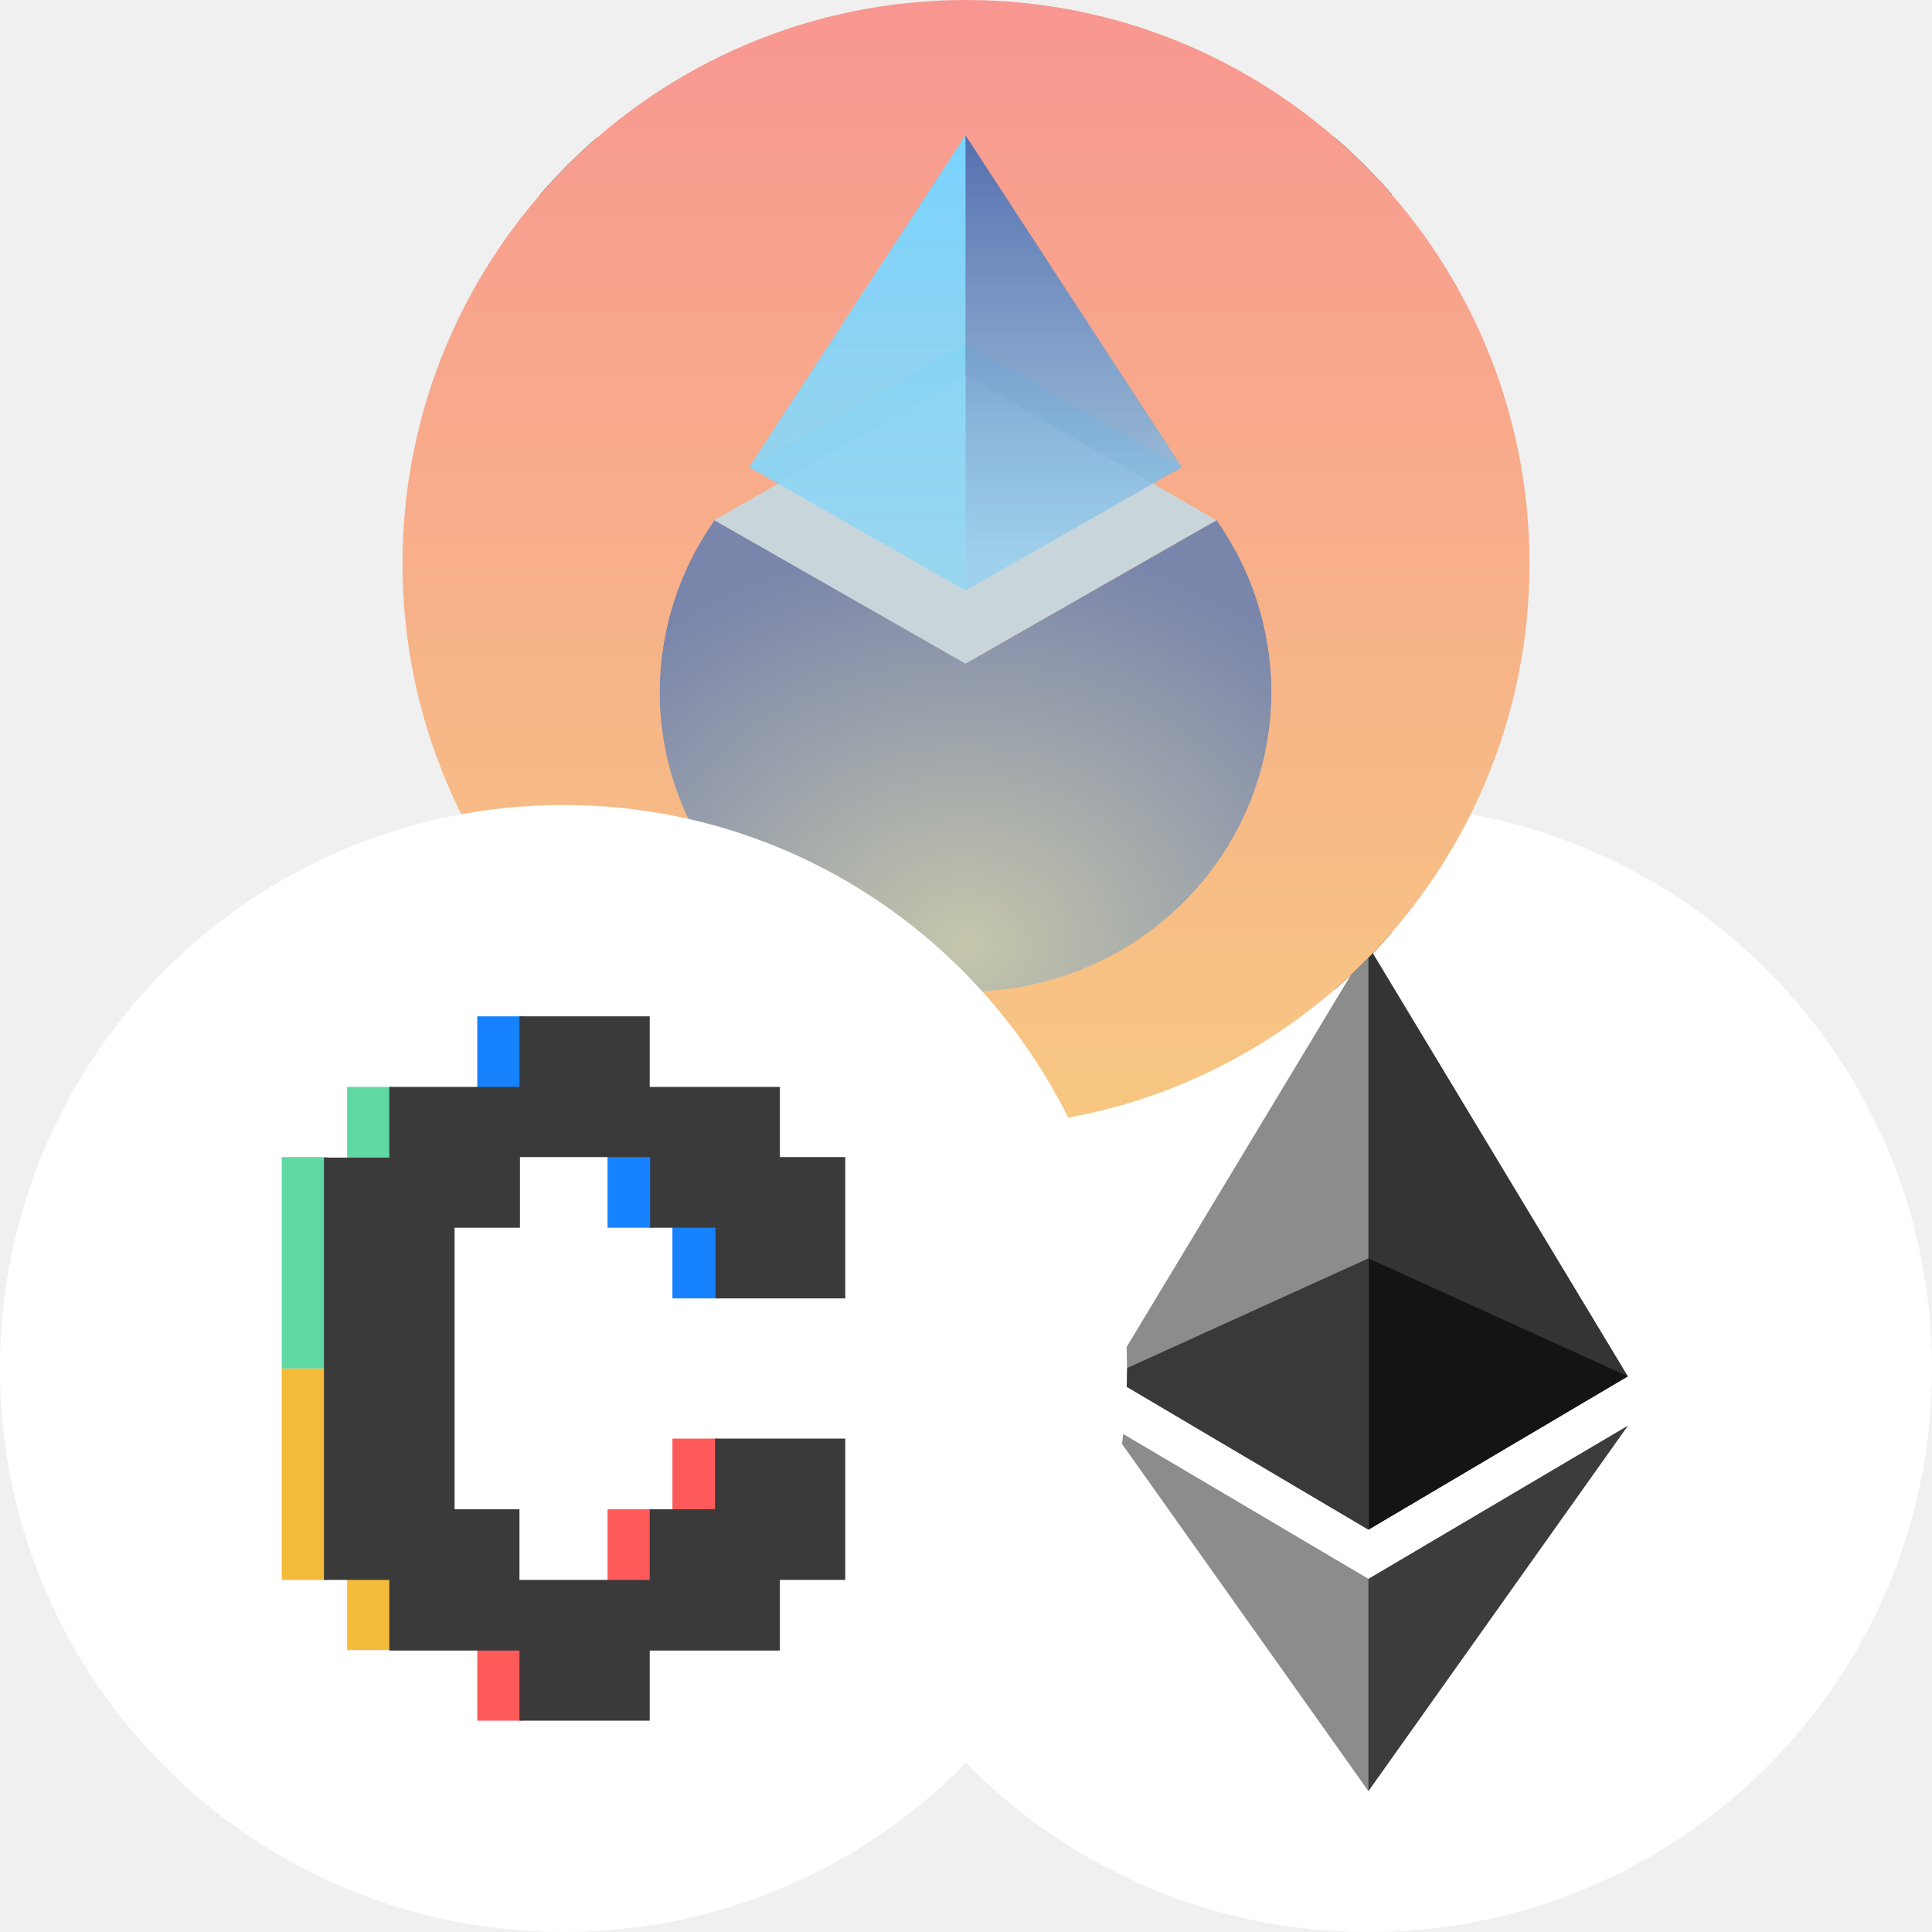
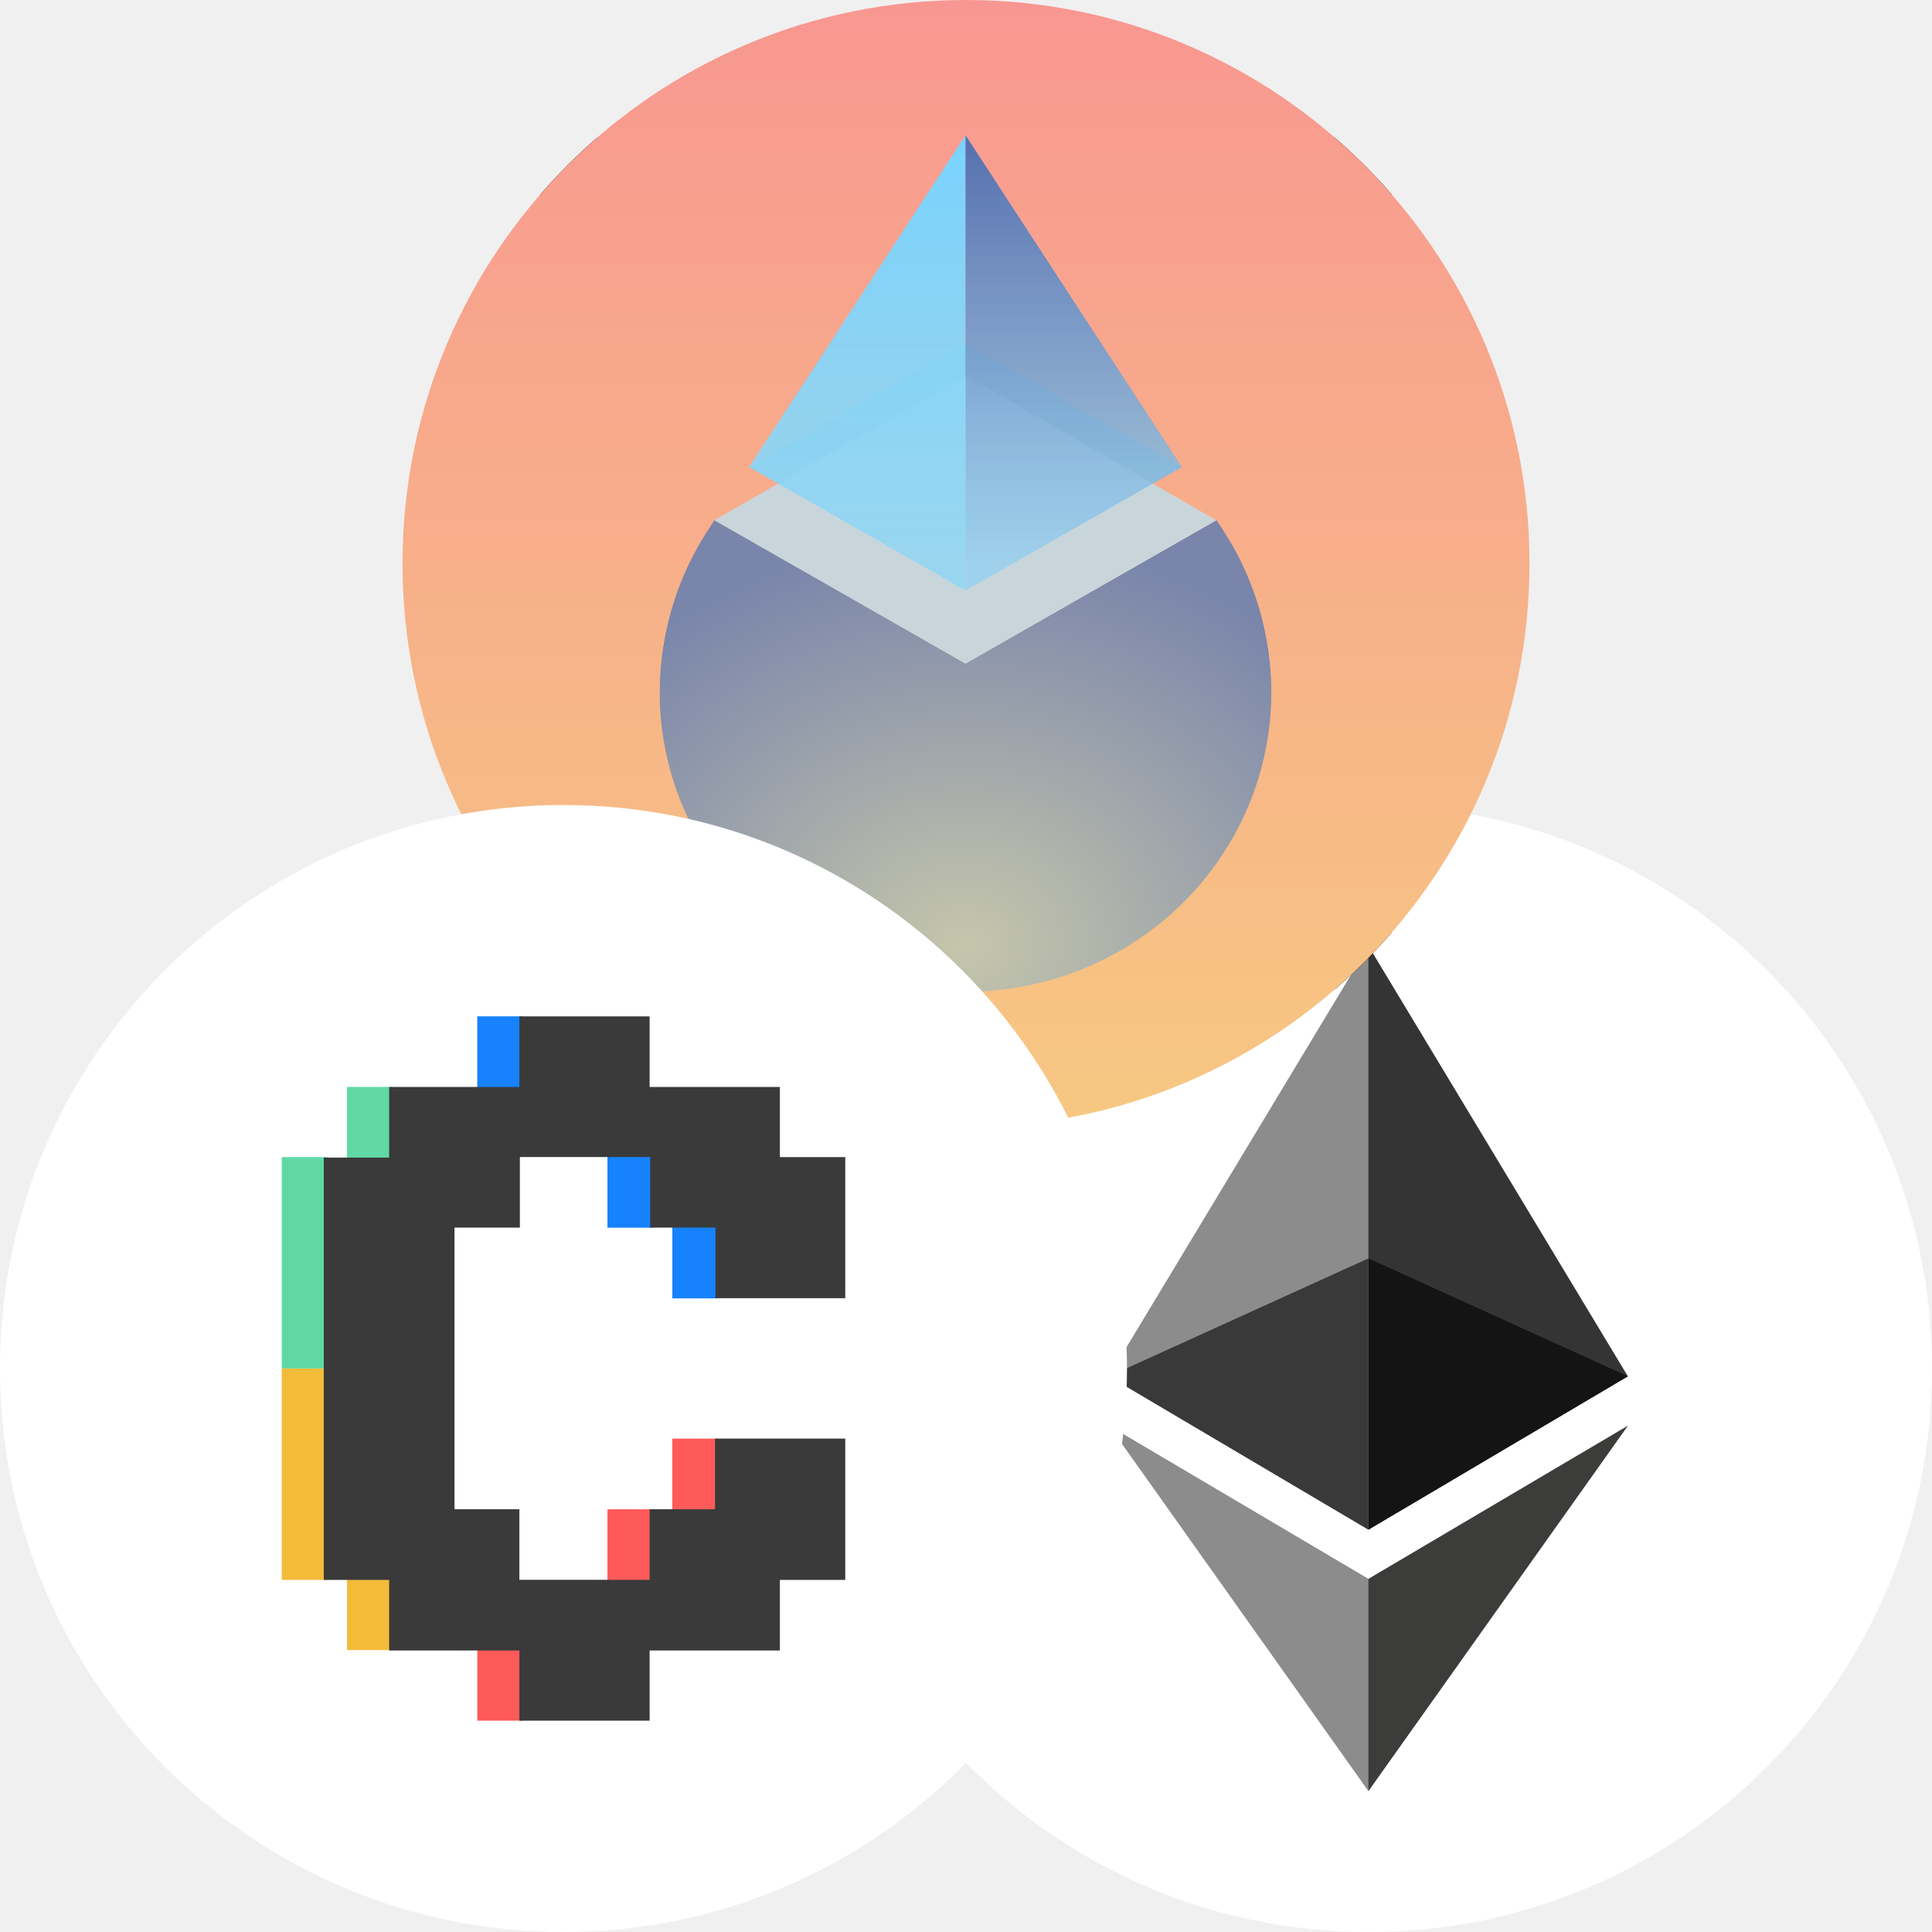
- <svg xmlns="http://www.w3.org/2000/svg" width="24" height="24" viewBox="0 0 24 24" fill="none">
-   <g clip-path="url(#clip0_2920_8101)">
-     <circle cx="17" cy="17" r="7" fill="white" />
-     <g clip-path="url(#clip1_2920_8101)">
-       <path d="M16.999 11.75L16.929 11.989V18.932L16.999 19.002L20.222 17.097L16.999 11.75Z" fill="#343434" />
-       <path d="M16.999 11.75L13.776 17.097L16.999 19.002V15.633V11.75Z" fill="#8C8C8C" />
-       <path d="M16.999 19.613L16.959 19.661V22.134L16.999 22.25L20.224 17.709L16.999 19.613Z" fill="#3C3C3B" />
-       <path d="M16.999 22.25V19.613L13.776 17.709L16.999 22.25Z" fill="#8C8C8C" />
-       <path d="M16.999 19.002L20.222 17.097L16.999 15.632V19.002Z" fill="#141414" />
-       <path d="M13.776 17.097L16.999 19.002V15.632L13.776 17.097Z" fill="#393939" />
+ <svg xmlns="http://www.w3.org/2000/svg" fill="none" height="24" viewBox="0 0 24 24" width="24">
+   <linearGradient id="a" gradientUnits="userSpaceOnUse" x1="12" x2="12" y1="0" y2="14">
+     <stop offset="0" stop-color="#f89791" />
+     <stop offset="1" stop-color="#f7c882" />
+   </linearGradient>
+   <radialGradient id="b" cx="0" cy="0" gradientTransform="matrix(-.04133491 -5.077752 6.052369 -.04926868 11.9872 11.7418)" gradientUnits="userSpaceOnUse" r="1">
+     <stop offset="0" stop-color="#c5c6ab" />
+     <stop offset="1" stop-color="#7985ab" />
+   </radialGradient>
+   <radialGradient id="c" cx="11.994" cy="5.802" gradientUnits="userSpaceOnUse" r=".134">
+     <stop offset="0" stop-color="#06f" stop-opacity="0" />
+     <stop offset="1" stop-color="#00c2ff" stop-opacity=".4" />
+   </radialGradient>
+   <radialGradient id="d" cx="11.992" cy="6.454" gradientUnits="userSpaceOnUse" r=".157">
+     <stop offset="0" stop-color="#aee6f9" stop-opacity=".859" />
+     <stop offset="1" stop-color="#c8d6dc" />
+   </radialGradient>
+   <linearGradient id="e" gradientUnits="userSpaceOnUse" x1="10.65" x2="10.65" y1="1.4" y2="7">
+     <stop offset="0" stop-color="#77d4ff" />
+     <stop offset="1" stop-color="#93d6f2" stop-opacity=".898" />
+   </linearGradient>
+   <linearGradient id="f" gradientUnits="userSpaceOnUse" x1="13.338" x2="13.338" y1="1.4" y2="7">
+     <stop offset="0" stop-color="#506aac" />
+     <stop offset="1" stop-color="#96cfef" stop-opacity=".82" />
+   </linearGradient>
+   <clipPath id="g">
+     <path d="m0 0h24v24h-24z" />
+   </clipPath>
+   <clipPath id="h">
+     <path d="m11.75 11.75h10.5v10.5h-10.5z" />
+   </clipPath>
+   <clipPath id="i">
+     <path d="m5 0h14v14h-14z" />
+   </clipPath>
+   <clipPath id="j">
+     <path d="m3.5 12.625h7v8.75h-7z" />
+   </clipPath>
+   <mask id="k" height="14" maskUnits="userSpaceOnUse" width="14" x="5" y="0">
+     <path d="m12 0c3.864 0 7 3.136 7 7s-3.136 7-7 7-7-3.136-7-7 3.136-7 7-7z" fill="#fff" />
+   </mask>
+   <mask id="l" height="7" maskUnits="userSpaceOnUse" width="8" x="8" y="6">
+     <path d="m11.994 8.243-3.119-1.781-.084.129c-.958 1.473-.745 3.399.515 4.637 1.484 1.456 3.892 1.456 5.376 0 1.26-1.238 1.473-3.164.515-4.637l-.084-.129z" fill="#fff" />
+   </mask>
+   <g clip-path="url(#g)">
+     <circle cx="17" cy="17" fill="#fff" r="7" />
+     <g clip-path="url(#h)">
+       <path d="m16.999 11.75-.07.239v6.943l.07.07 3.223-1.905z" fill="#343434" />
+       <path d="m16.999 11.75-3.223 5.347 3.223 1.905v-3.37z" fill="#8c8c8c" />
+       <path d="m16.999 19.613-.04.048v2.473l.04.116 3.225-4.541z" fill="#3c3c3b" />
+       <path d="m16.999 22.25v-2.637l-3.223-1.904z" fill="#8c8c8c" />
+       <path d="m16.999 19.002 3.223-1.905-3.223-1.465z" fill="#141414" />
+       <path d="m13.776 17.097 3.223 1.905v-3.37z" fill="#393939" />
    </g>
-     <g clip-path="url(#clip2_2920_8101)">
-       <mask id="mask0_2920_8101" style="mask-type:luminance" maskUnits="userSpaceOnUse" x="5" y="0" width="14" height="14">
-         <path d="M12 0C15.864 0 19 3.136 19 7C19 10.864 15.864 14 12 14C8.136 14 5 10.864 5 7C5 3.136 8.136 0 12 0Z" fill="white" />
-       </mask>
-       <g mask="url(#mask0_2920_8101)">
-         <path d="M5 0L19 14M19 0L5 14" stroke="black" stroke-miterlimit="22.926" />
+     <g clip-path="url(#i)">
+       <g mask="url(#k)">
+         <path d="m5 0 14 14m0-14-14 14" stroke="#000" stroke-miterlimit="22.926" />
      </g>
-       <path d="M12 0C15.864 0 19 3.136 19 7C19 10.864 15.864 14 12 14C8.136 14 5 10.864 5 7C5 3.136 8.136 0 12 0Z" fill="url(#paint0_linear_2920_8101)" />
-       <mask id="mask1_2920_8101" style="mask-type:luminance" maskUnits="userSpaceOnUse" x="8" y="6" width="8" height="7">
-         <path d="M11.994 8.243L8.875 6.462L8.791 6.591C7.834 8.064 8.046 9.99 9.306 11.228C10.79 12.684 13.198 12.684 14.682 11.228C15.942 9.99 16.155 8.064 15.198 6.591L15.114 6.462L11.994 8.243Z" fill="white" />
-       </mask>
-       <g mask="url(#mask1_2920_8101)">
-         <path d="M11.994 12.432C14.094 12.432 15.797 10.73 15.797 8.63C15.797 6.53 14.094 4.827 11.994 4.827C9.894 4.827 8.192 6.53 8.192 8.63C8.192 10.73 9.894 12.432 11.994 12.432Z" fill="url(#paint1_radial_2920_8101)" />
+       <path d="m12 0c3.864 0 7 3.136 7 7s-3.136 7-7 7-7-3.136-7-7 3.136-7 7-7z" fill="url(#a)" />
+       <g mask="url(#l)">
+         <path d="m11.994 12.432c2.1 0 3.802-1.702 3.802-3.802 0-2.1-1.702-3.802-3.802-3.802-2.1 0-3.802 1.702-3.802 3.802 0 2.1 1.702 3.802 3.802 3.802z" fill="url(#b)" />
      </g>
-       <path d="M11.994 4.267L9.306 5.802L11.994 7.336L14.682 5.802L11.994 4.267Z" fill="url(#paint2_radial_2920_8101)" />
-       <path d="M12 4.665L8.875 6.462L11.994 8.243L15.108 6.462L12 4.665Z" fill="url(#paint3_radial_2920_8101)" />
-       <path d="M11.994 1.68L9.306 5.802L11.994 7.336V1.68Z" fill="url(#paint4_linear_2920_8101)" />
-       <path d="M11.994 7.336L14.682 5.802L11.994 1.68V7.336Z" fill="url(#paint5_linear_2920_8101)" />
+       <path d="m11.994 4.267-2.688 1.534 2.688 1.534 2.688-1.534z" fill="url(#c)" />
+       <path d="m12 4.665-3.125 1.798 3.119 1.781 3.114-1.781z" fill="url(#d)" />
+       <path d="m11.994 1.68-2.688 4.122 2.688 1.534z" fill="url(#e)" />
+       <path d="m11.994 7.336 2.688-1.534-2.688-4.122z" fill="url(#f)" />
    </g>
-     <circle cx="7" cy="17" r="7" fill="white" />
-     <g clip-path="url(#clip3_2920_8101)">
-       <path d="M8.11 14.331H7.547V15.251H8.11V14.331Z" fill="#1682FE" />
-       <path d="M6.493 12.625H5.929V13.545H6.493V12.625Z" fill="#1682FE" />
-       <path d="M4.875 13.502H4.312V14.422H4.875V13.502Z" fill="#60D8A4" />
-       <path d="M4.069 17H3.5V19.626H4.069V17Z" fill="#F4BB3B" />
-       <path d="M4.069 14.374H3.5V17H4.069V14.374Z" fill="#60D8A4" />
-       <path d="M8.916 15.209H8.353V16.129H8.916V15.209Z" fill="#1682FE" />
-       <path d="M8.916 17.871H8.353V18.791H8.916V17.871Z" fill="#FF5A5A" />
-       <path d="M8.11 18.749H7.547V19.669H8.11V18.749Z" fill="#FF5A5A" />
-       <path d="M6.493 20.455H5.929V21.375H6.493V20.455Z" fill="#FF5A5A" />
-       <path d="M4.875 19.578H4.312V20.498H4.875V19.578Z" fill="#F4BB3B" />
-       <path d="M10.5 16.123V14.374H9.688V13.502H8.071V12.625H6.453V13.502H4.836V14.38H4.024V19.626H4.836V20.504H6.453V21.381H8.071V20.504H9.688V19.626H10.5V17.871H8.882V18.749H8.071V19.626H6.453V18.749H5.647V15.251H6.459V14.374H8.076V15.251H8.888V16.129H10.5V16.123Z" fill="#3A3A3A" />
+     <circle cx="7" cy="17" fill="#fff" r="7" />
+     <g clip-path="url(#j)">
+       <path d="m8.11 14.331h-.564v.92h.564z" fill="#1682fe" />
+       <path d="m6.493 12.625h-.564v.92h.564z" fill="#1682fe" />
+       <path d="m4.875 13.502h-.564v.92h.564z" fill="#60d8a4" />
+       <path d="m4.069 17h-.569v2.626h.569z" fill="#f4bb3b" />
+       <path d="m4.069 14.374h-.569v2.626h.569z" fill="#60d8a4" />
+       <path d="m8.916 15.209h-.564v.92h.564z" fill="#1682fe" />
+       <g fill="#ff5a5a">
+         <path d="m8.916 17.871h-.564v.92h.564z" />
+         <path d="m8.11 18.749h-.564v.92h.564z" />
+         <path d="m6.493 20.455h-.564v.92h.564z" />
+       </g>
+       <path d="m4.875 19.578h-.564v.92h.564z" fill="#f4bb3b" />
+       <path d="m10.5 16.123v-1.749h-.812v-.871h-1.618v-.877h-1.618v.877h-1.618v.877h-.812v5.246h.812v.877h1.618v.877h1.618v-.877h1.618v-.877h.812v-1.755h-1.618v.877h-.812v.877h-1.618v-.877h-.806v-3.498h.812v-.877h1.618v.877h.812v.877h1.612z" fill="#3a3a3a" />
    </g>
  </g>
-   <defs>
-     <linearGradient id="paint0_linear_2920_8101" x1="12" y1="0" x2="12" y2="14" gradientUnits="userSpaceOnUse">
-       <stop stop-color="#F89791" />
-       <stop offset="1" stop-color="#F7C882" />
-     </linearGradient>
-     <radialGradient id="paint1_radial_2920_8101" cx="0" cy="0" r="1" gradientUnits="userSpaceOnUse" gradientTransform="translate(11.9872 11.7418) rotate(-90.4664) scale(5.07792 6.05257)">
-       <stop stop-color="#C5C6AB" />
-       <stop offset="1" stop-color="#7985AB" />
-     </radialGradient>
-     <radialGradient id="paint2_radial_2920_8101" cx="0" cy="0" r="1" gradientUnits="userSpaceOnUse" gradientTransform="translate(11.9944 5.80161) scale(0.1344)">
-       <stop stop-color="#0066FF" stop-opacity="0" />
-       <stop offset="1" stop-color="#00C2FF" stop-opacity="0.4" />
-     </radialGradient>
-     <radialGradient id="paint3_radial_2920_8101" cx="0" cy="0" r="1" gradientUnits="userSpaceOnUse" gradientTransform="translate(11.9916 6.45399) scale(0.156845)">
-       <stop stop-color="#AEE6F9" stop-opacity="0.859" />
-       <stop offset="1" stop-color="#C8D6DC" />
-     </radialGradient>
-     <linearGradient id="paint4_linear_2920_8101" x1="10.65" y1="1.4" x2="10.65" y2="7" gradientUnits="userSpaceOnUse">
-       <stop stop-color="#77D4FF" />
-       <stop offset="1" stop-color="#93D6F2" stop-opacity="0.898" />
-     </linearGradient>
-     <linearGradient id="paint5_linear_2920_8101" x1="13.338" y1="1.4" x2="13.338" y2="7" gradientUnits="userSpaceOnUse">
-       <stop stop-color="#506AAC" />
-       <stop offset="1" stop-color="#96CFEF" stop-opacity="0.82" />
-     </linearGradient>
-     <clipPath id="clip0_2920_8101">
-       <rect width="24" height="24" fill="white" />
-     </clipPath>
-     <clipPath id="clip1_2920_8101">
-       <rect width="10.5" height="10.5" fill="white" transform="translate(11.75 11.75)" />
-     </clipPath>
-     <clipPath id="clip2_2920_8101">
-       <rect width="14" height="14" fill="white" transform="translate(5)" />
-     </clipPath>
-     <clipPath id="clip3_2920_8101">
-       <rect width="7" height="8.75" fill="white" transform="translate(3.5 12.625)" />
-     </clipPath>
-   </defs>
</svg>
